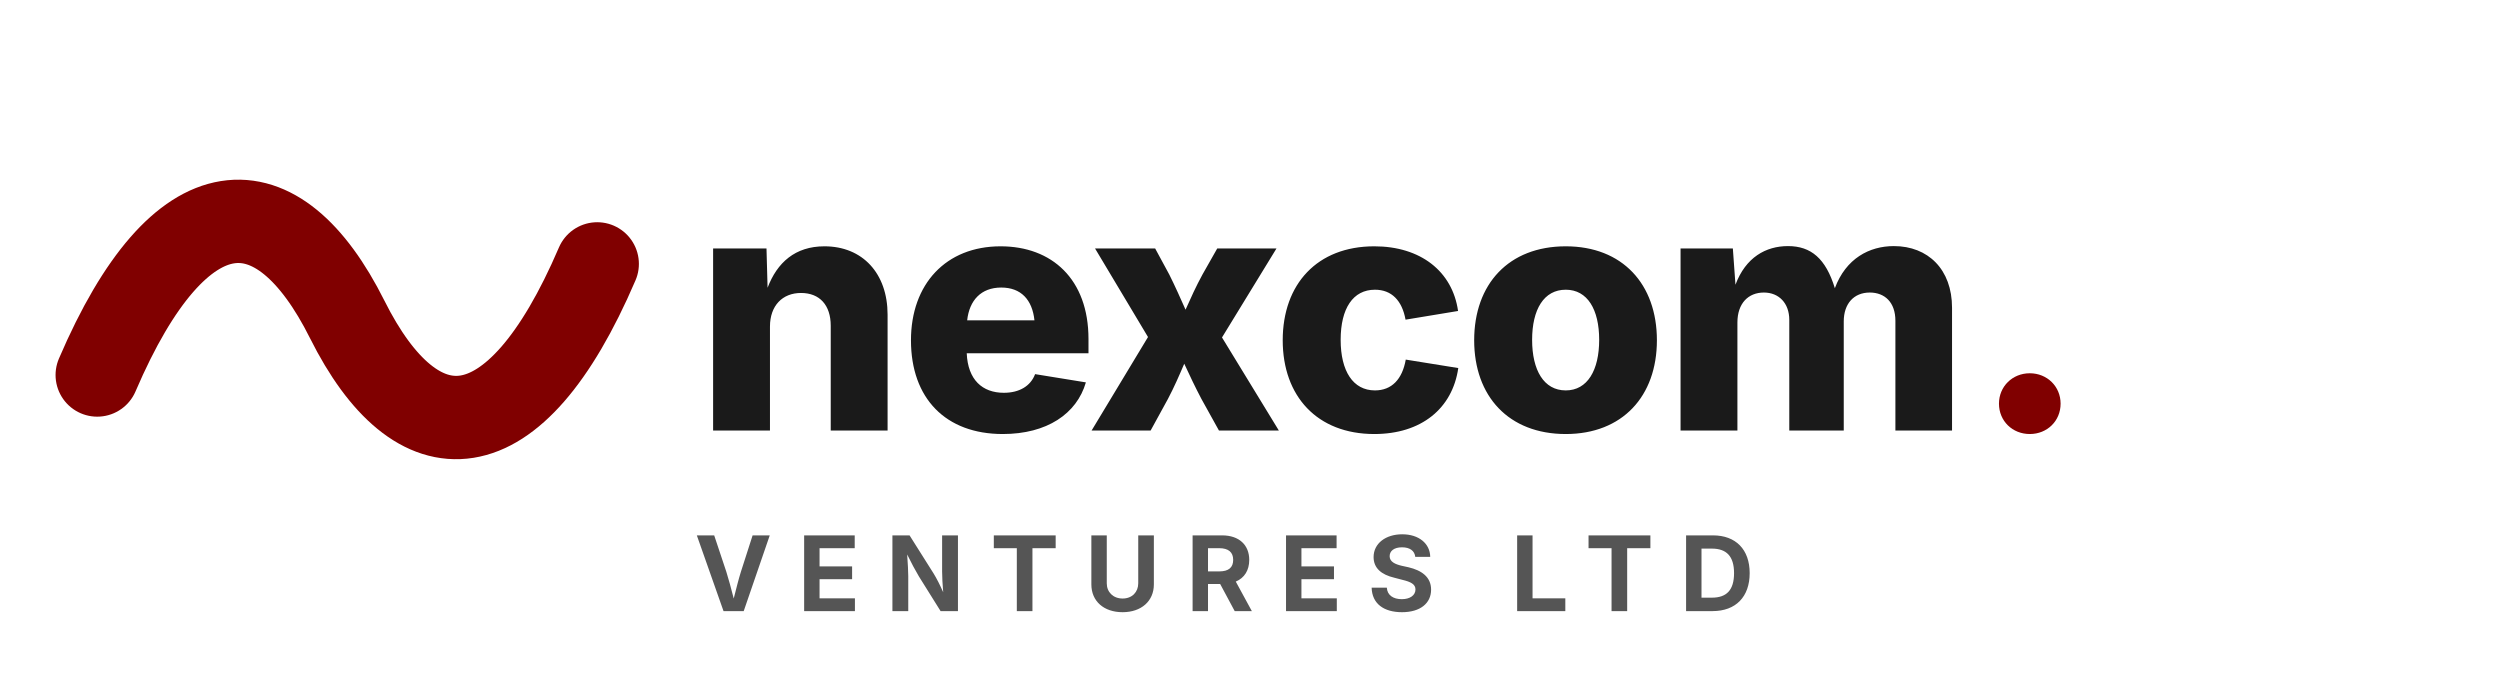
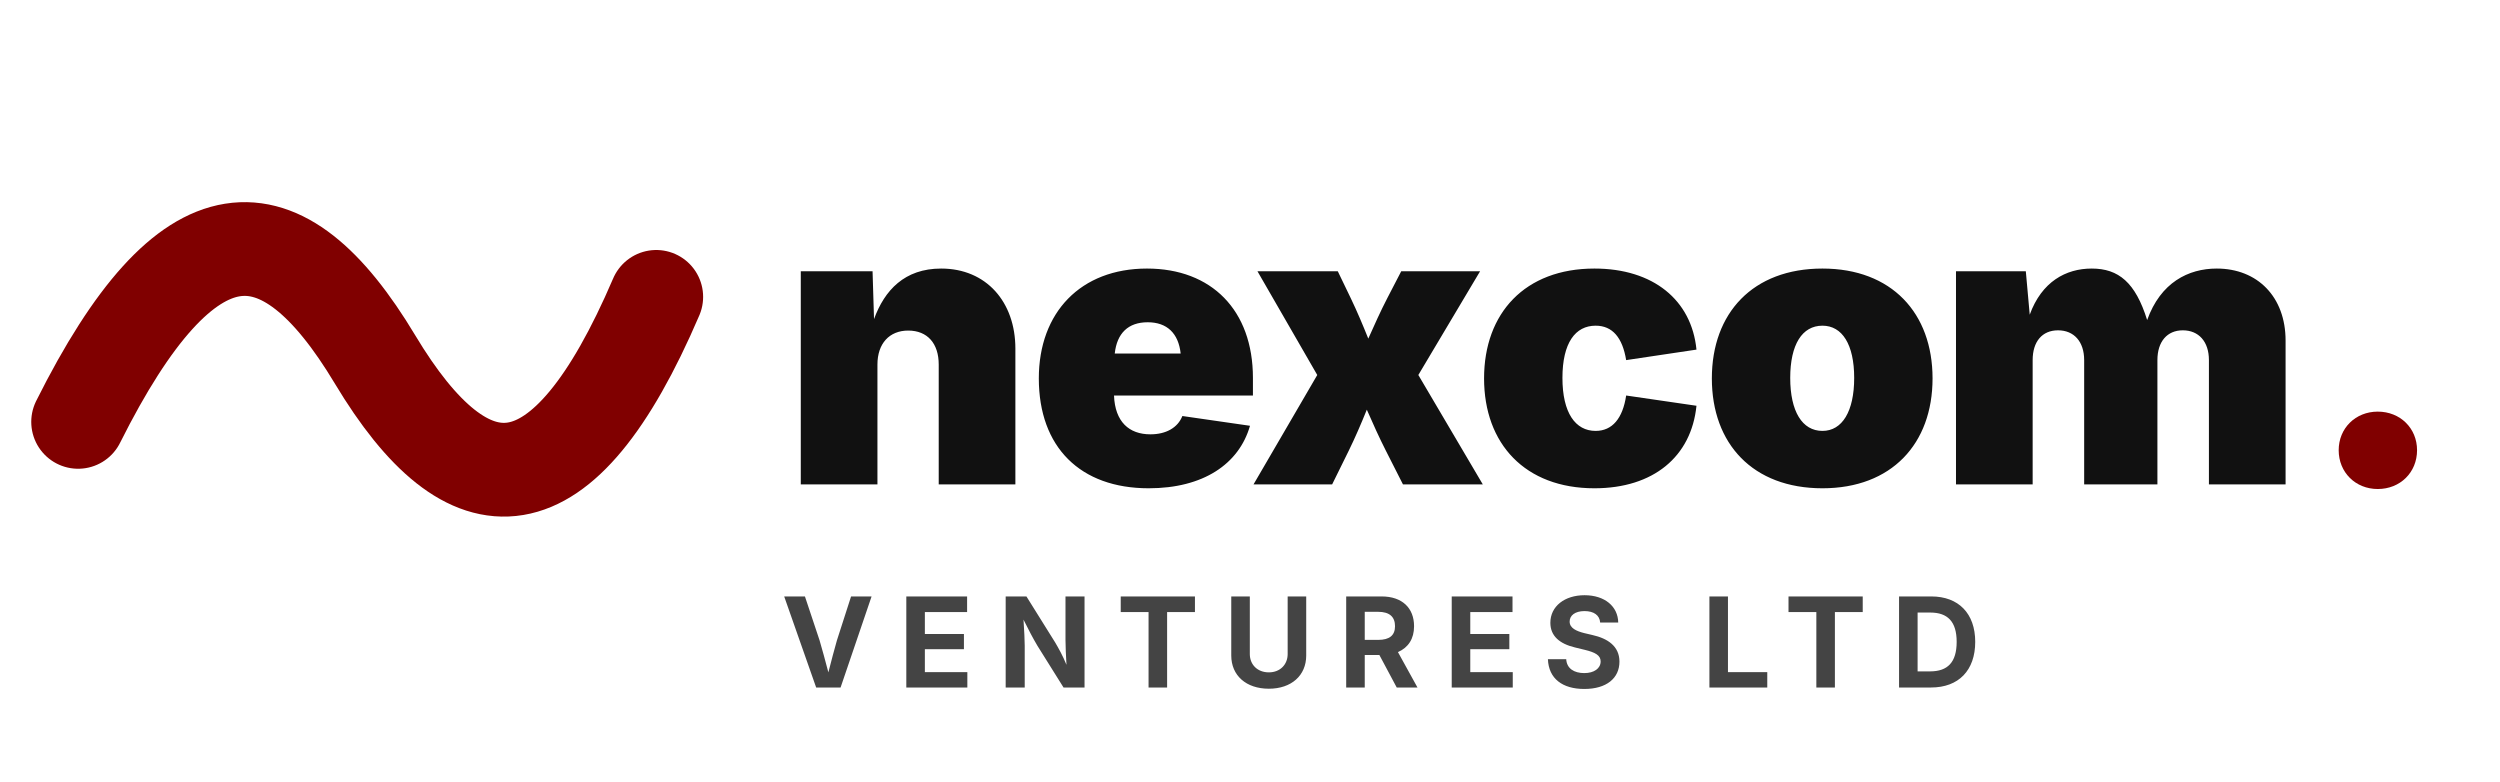
- <svg xmlns="http://www.w3.org/2000/svg" viewBox="0 0 180 50">
-   <g transform="translate(5, 5)">
-     <path d="M2,22 C8,8 15,8 20,18 C25,28 32,28 38,14" fill="none" stroke="#800000" stroke-width="6" stroke-linecap="round" />
-     <text x="45" y="26" font-family="system-ui, -apple-system, sans-serif" font-weight="800" font-size="24" letter-spacing="-0.5" fill="#1a1a1a">nexcom<tspan fill="#800000">.</tspan>
+ <svg xmlns="http://www.w3.org/2000/svg" viewBox="0 0 160 50">
+   <g transform="translate(0, 5)">
+     <path d="M5,22 C12,8 18,8 24,18 C30,28 36,28 42,14" fill="none" stroke="#800000" stroke-width="6" stroke-linecap="round" />
+     <text x="50" y="26" font-family="system-ui, -apple-system, sans-serif" font-weight="900" font-size="25" letter-spacing="-0.5" fill="#111">nexcom<tspan fill="#800000">.</tspan>
    </text>
-     <text x="45" y="39" font-family="system-ui, -apple-system, sans-serif" font-weight="700" font-size="7.5" letter-spacing="1.8" fill="#555">VENTURES LTD</text>
+     <text x="50" y="39" font-family="system-ui, -apple-system, sans-serif" font-weight="700" font-size="8" letter-spacing="1.5" fill="#444">VENTURES LTD</text>
  </g>
</svg>
